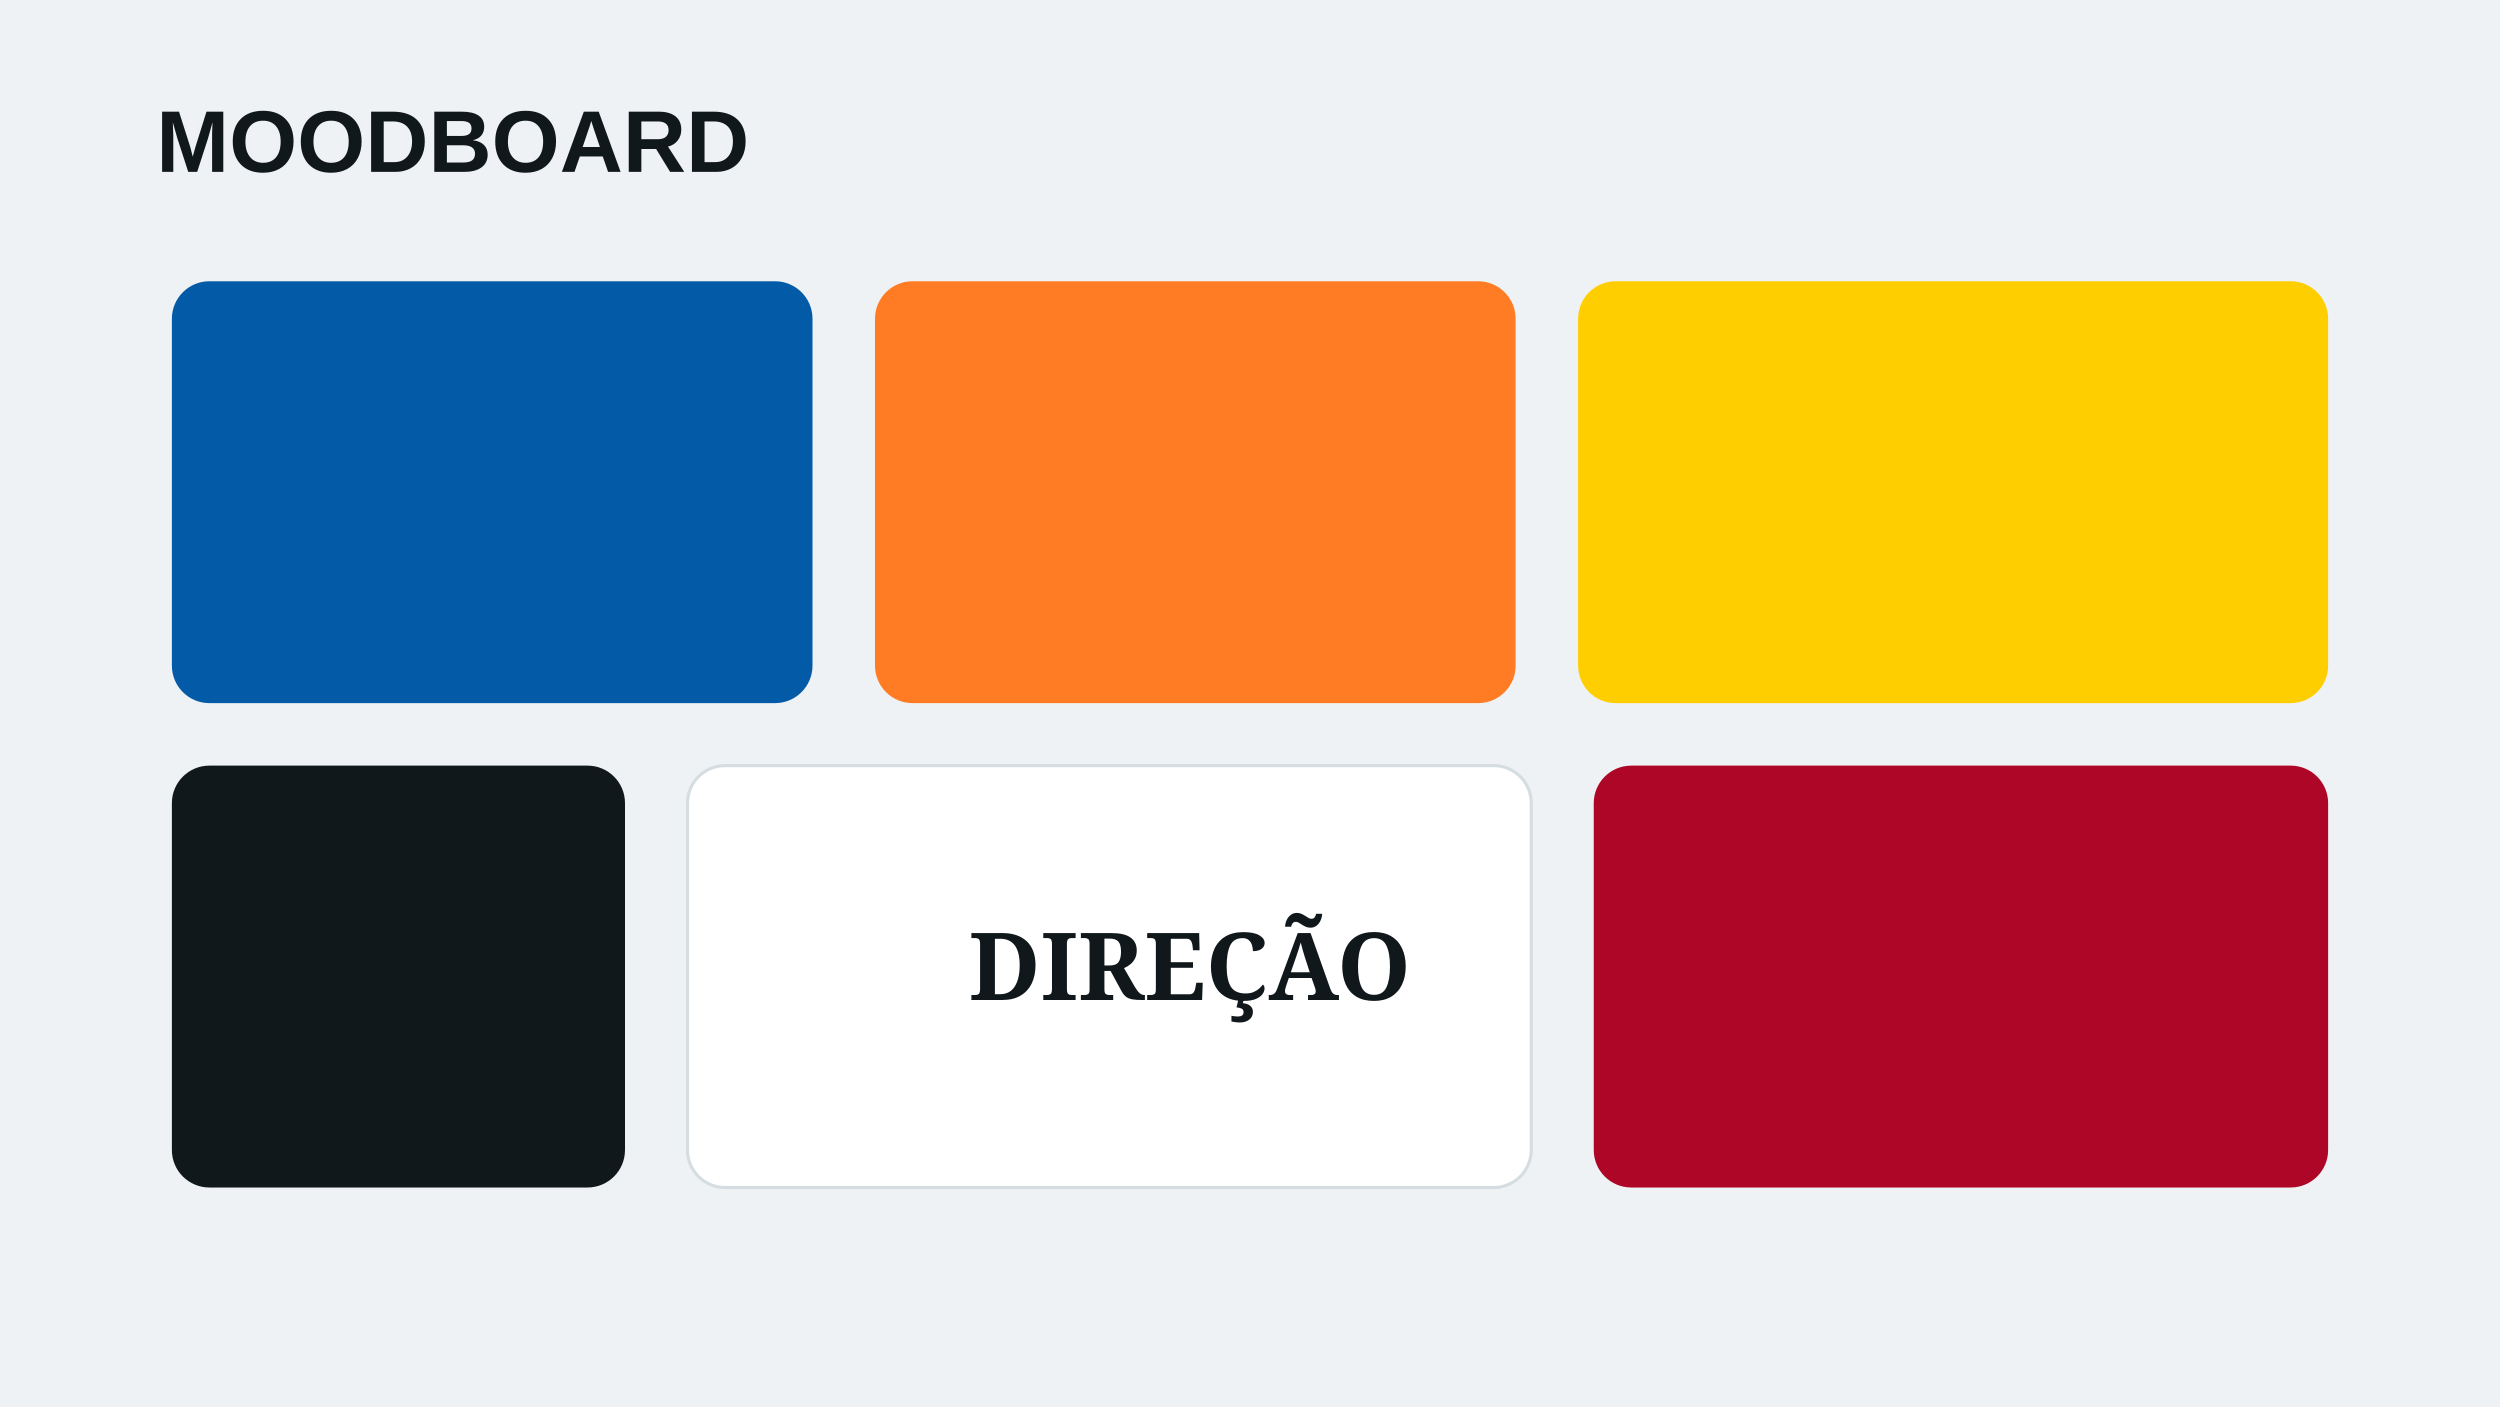
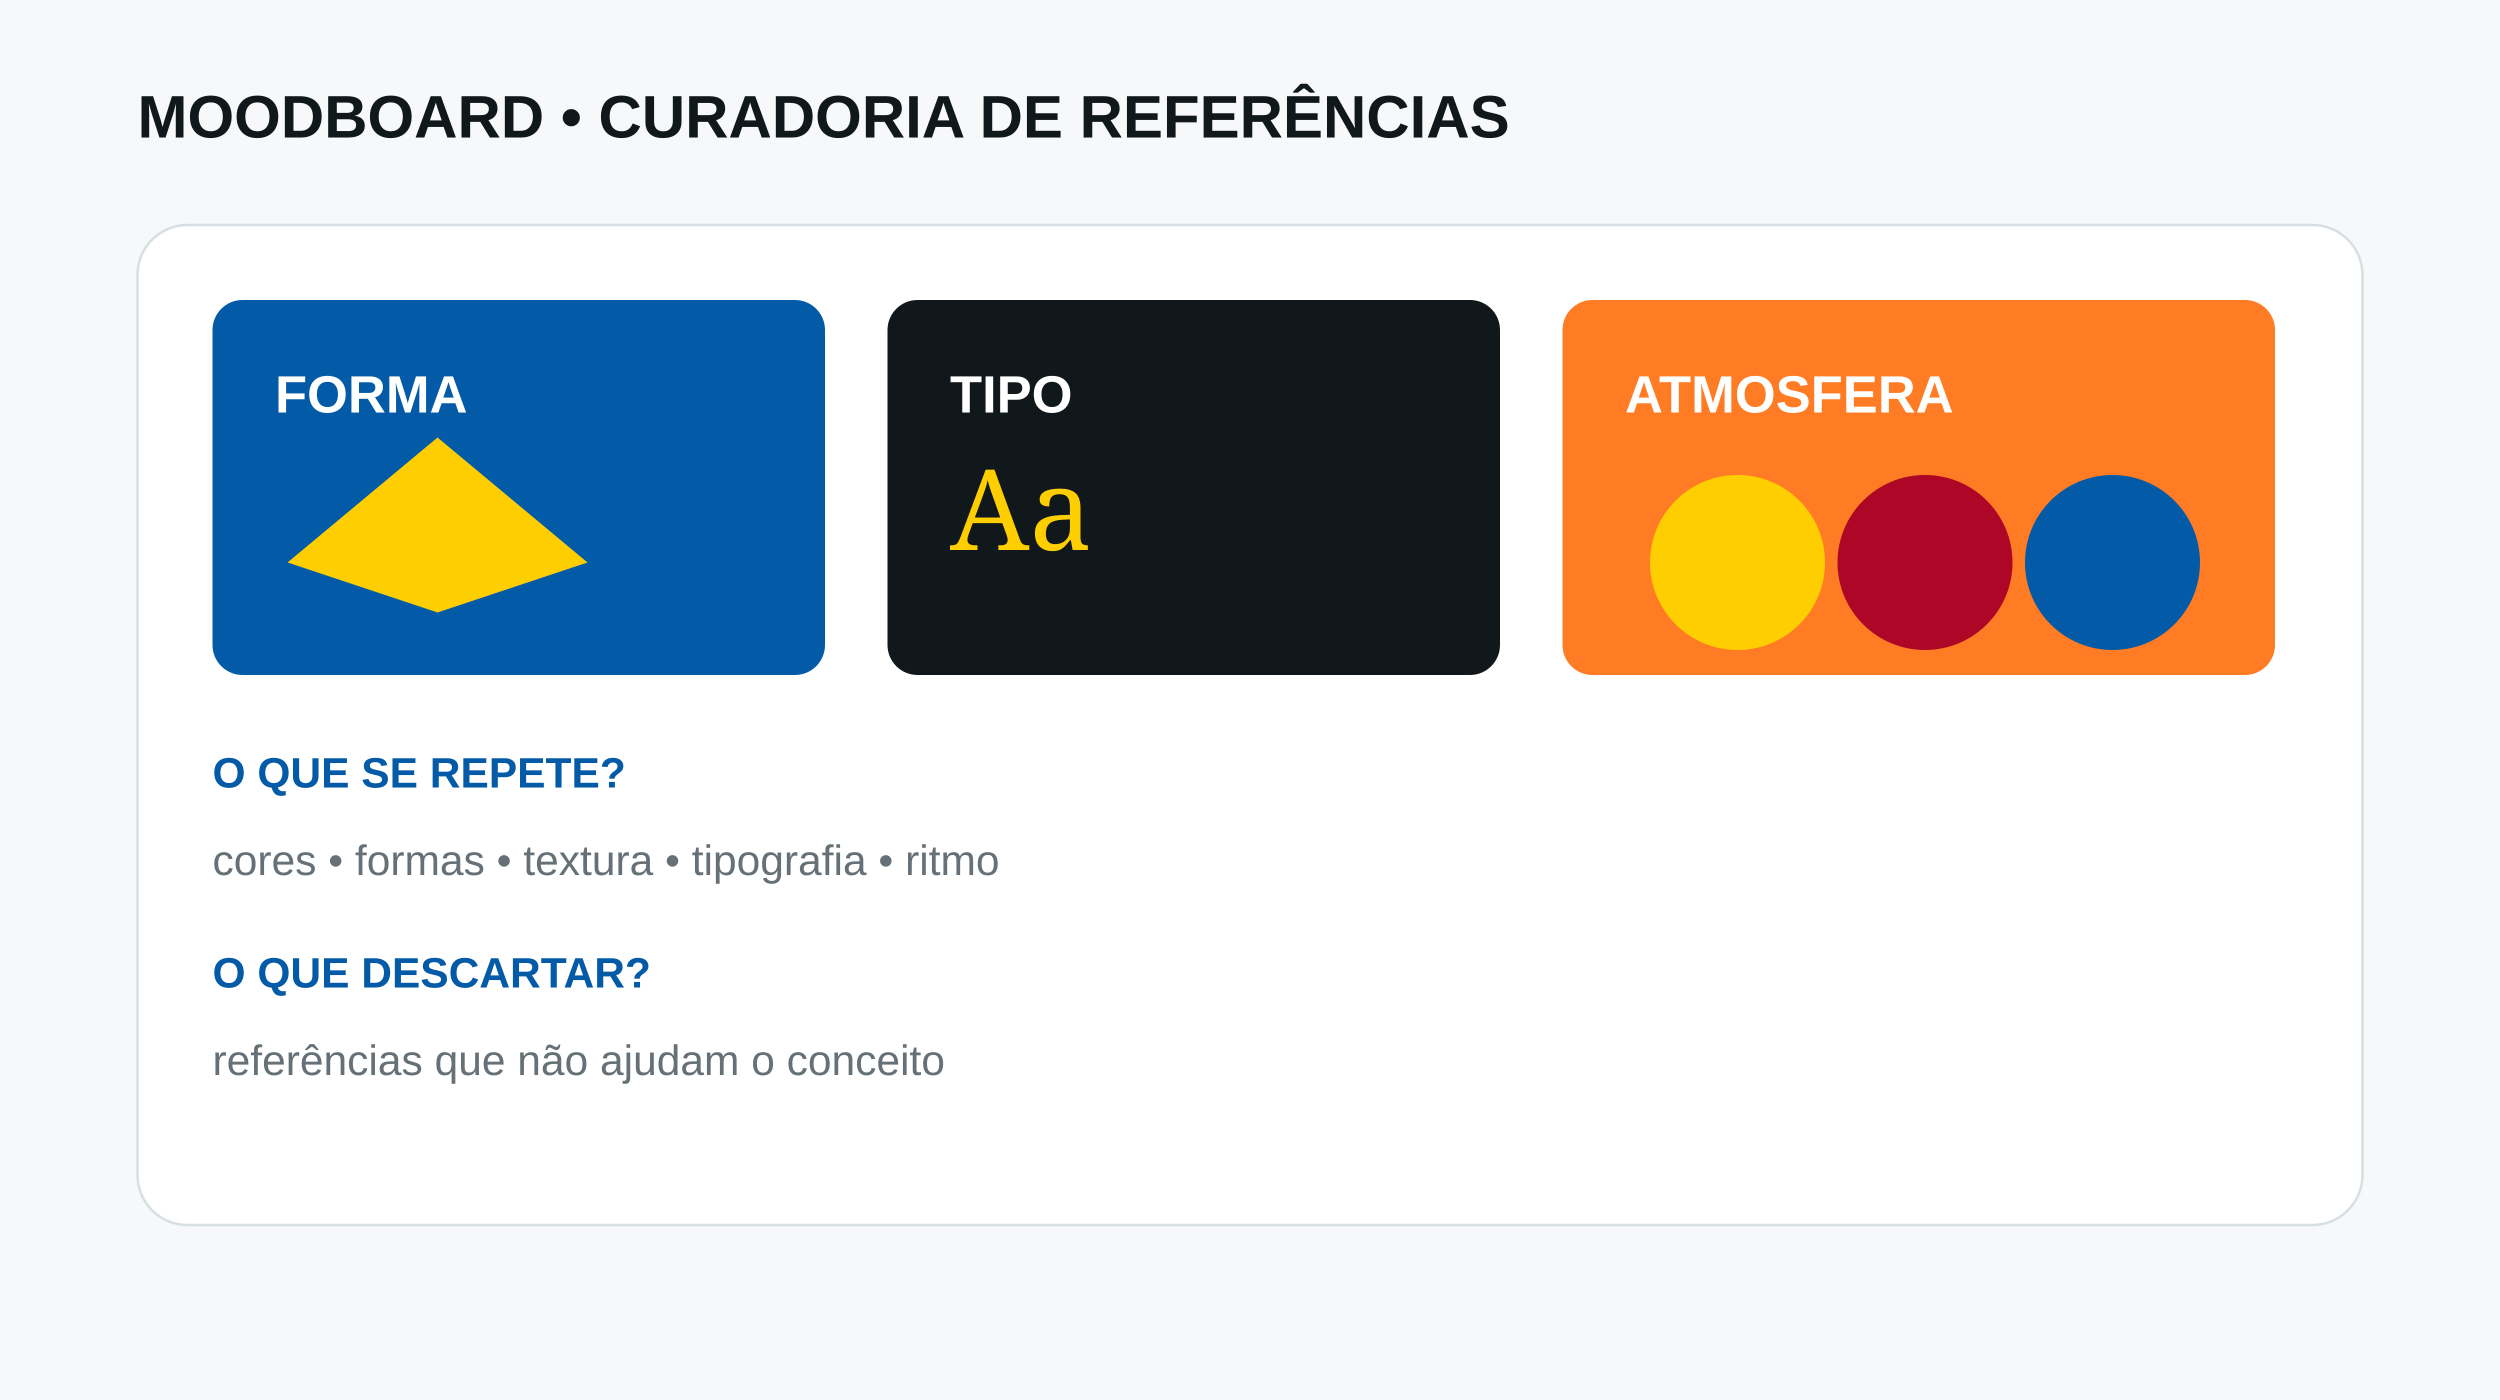
- <svg xmlns="http://www.w3.org/2000/svg" viewBox="0 0 800 450">
-   <rect width="800" height="450" fill="#eef2f4" />
-   <text x="50" y="55" font-family="Arial" font-size="28" font-weight="700" fill="#11181b">MOODBOARD</text>
-   <rect x="55" y="90" width="205" height="135" rx="12" fill="#035aa6" />
-   <rect x="280" y="90" width="205" height="135" rx="12" fill="#ff7c24" />
-   <rect x="505" y="90" width="240" height="135" rx="12" fill="#ffce00" />
-   <rect x="55" y="245" width="145" height="135" rx="12" fill="#11181b" />
-   <rect x="220" y="245" width="270" height="135" rx="12" fill="#fff" stroke="#d5dde1" />
-   <rect x="510" y="245" width="235" height="135" rx="12" fill="#ad0626" />
-   <text x="310" y="320" font-family="Georgia" font-size="30" font-weight="700" fill="#11181b">DIREÇÃO</text>
+ <svg xmlns="http://www.w3.org/2000/svg" viewBox="0 0 1000 560">
+   <rect width="1000" height="560" fill="#f7f8f9" />
+   <text x="55" y="55" font-family="Arial" font-size="24" font-weight="700" fill="#11181b">MOODBOARD • CURADORIA DE REFERÊNCIAS</text>
+   <rect x="55" y="90" width="890" height="400" rx="20" fill="#fff" stroke="#d7dfe3" />
+   <rect x="85" y="120" width="245" height="150" rx="12" fill="#035aa6" />
+   <text x="110" y="165" font-family="Arial" font-size="21" font-weight="700" fill="#fff">FORMA</text>
+   <path d="M115 225 L175 175 L235 225 L175 245 Z" fill="#ffce00" />
+   <rect x="355" y="120" width="245" height="150" rx="12" fill="#11181b" />
+   <text x="380" y="165" font-family="Arial" font-size="21" font-weight="700" fill="#fff">TIPO</text>
+   <text x="380" y="220" font-family="Georgia" font-size="45" fill="#ffce00">Aa</text>
+   <rect x="625" y="120" width="285" height="150" rx="12" fill="#ff7c24" />
+   <text x="650" y="165" font-family="Arial" font-size="21" font-weight="700" fill="#fff">ATMOSFERA</text>
+   <circle cx="695" cy="225" r="35" fill="#ffce00" />
+   <circle cx="770" cy="225" r="35" fill="#ad0626" />
+   <circle cx="845" cy="225" r="35" fill="#035aa6" />
+   <text x="85" y="315" font-family="Arial" font-size="17" font-weight="700" fill="#035aa6">O QUE SE REPETE?</text>
+   <text x="85" y="350" font-family="Arial" font-size="17" fill="#667177">cores • formas • textura • tipografia • ritmo</text>
+   <text x="85" y="395" font-family="Arial" font-size="17" font-weight="700" fill="#035aa6">O QUE DESCARTAR?</text>
+   <text x="85" y="430" font-family="Arial" font-size="17" fill="#667177">referências que não ajudam o conceito</text>
</svg>
